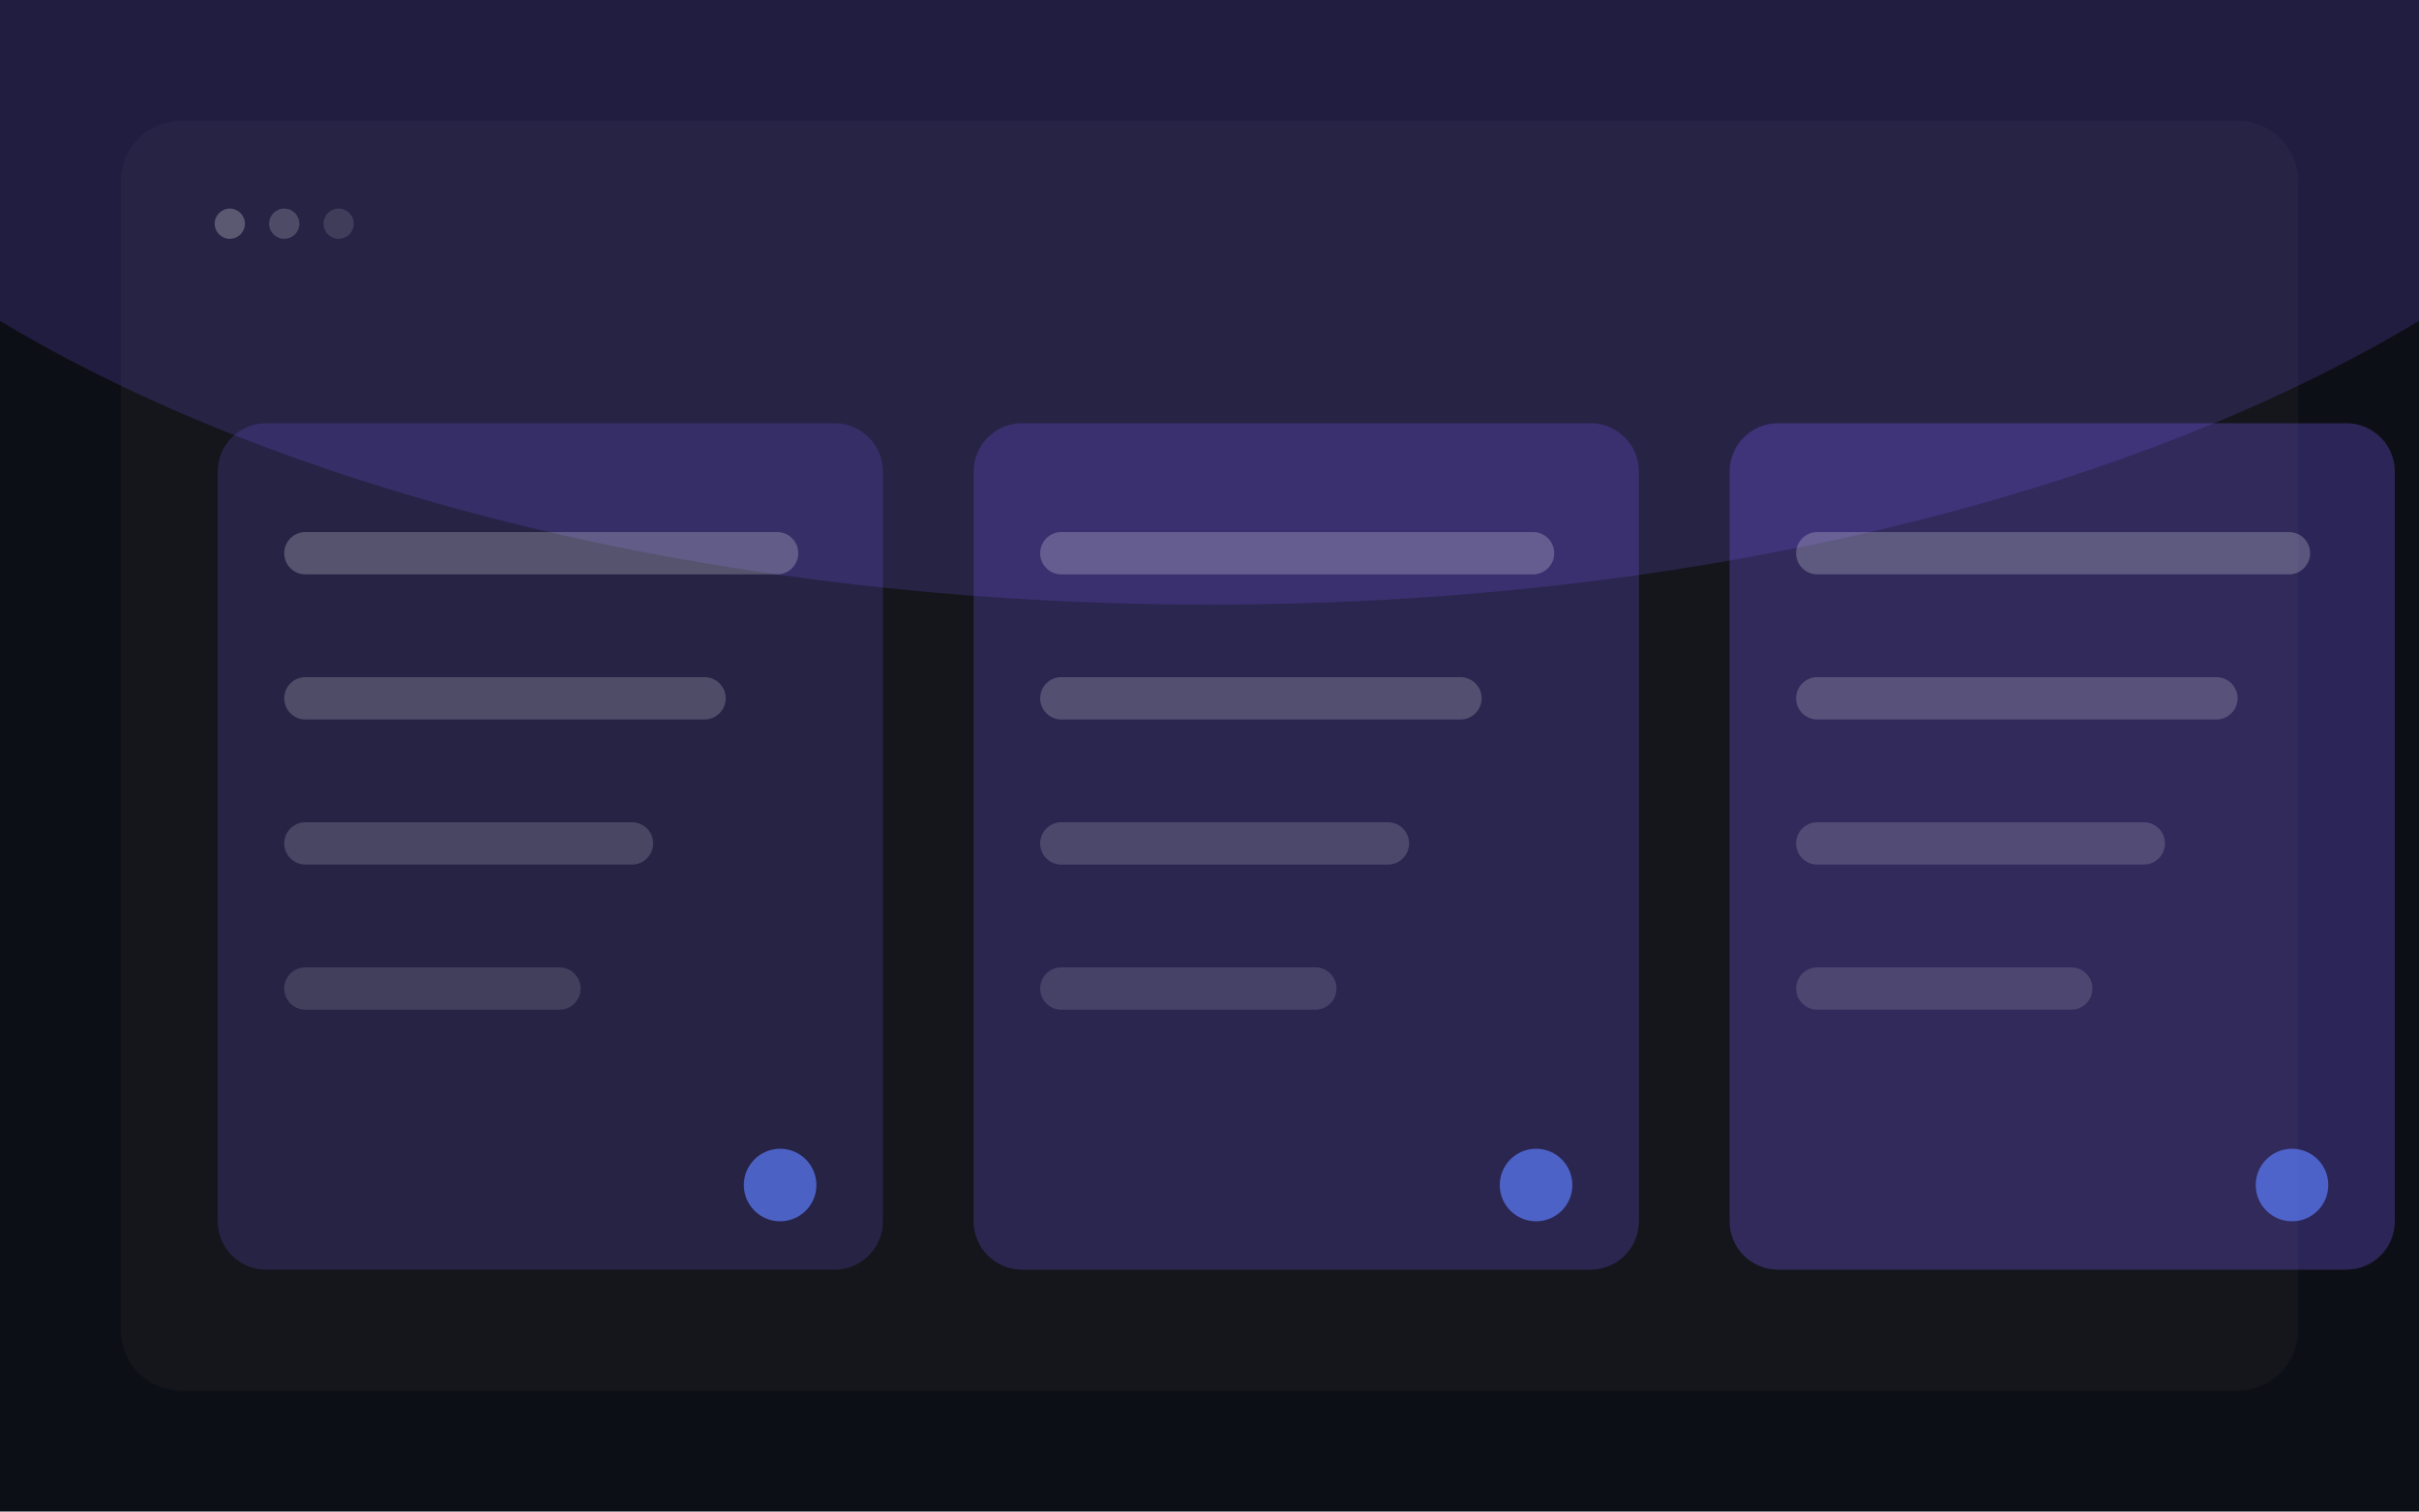
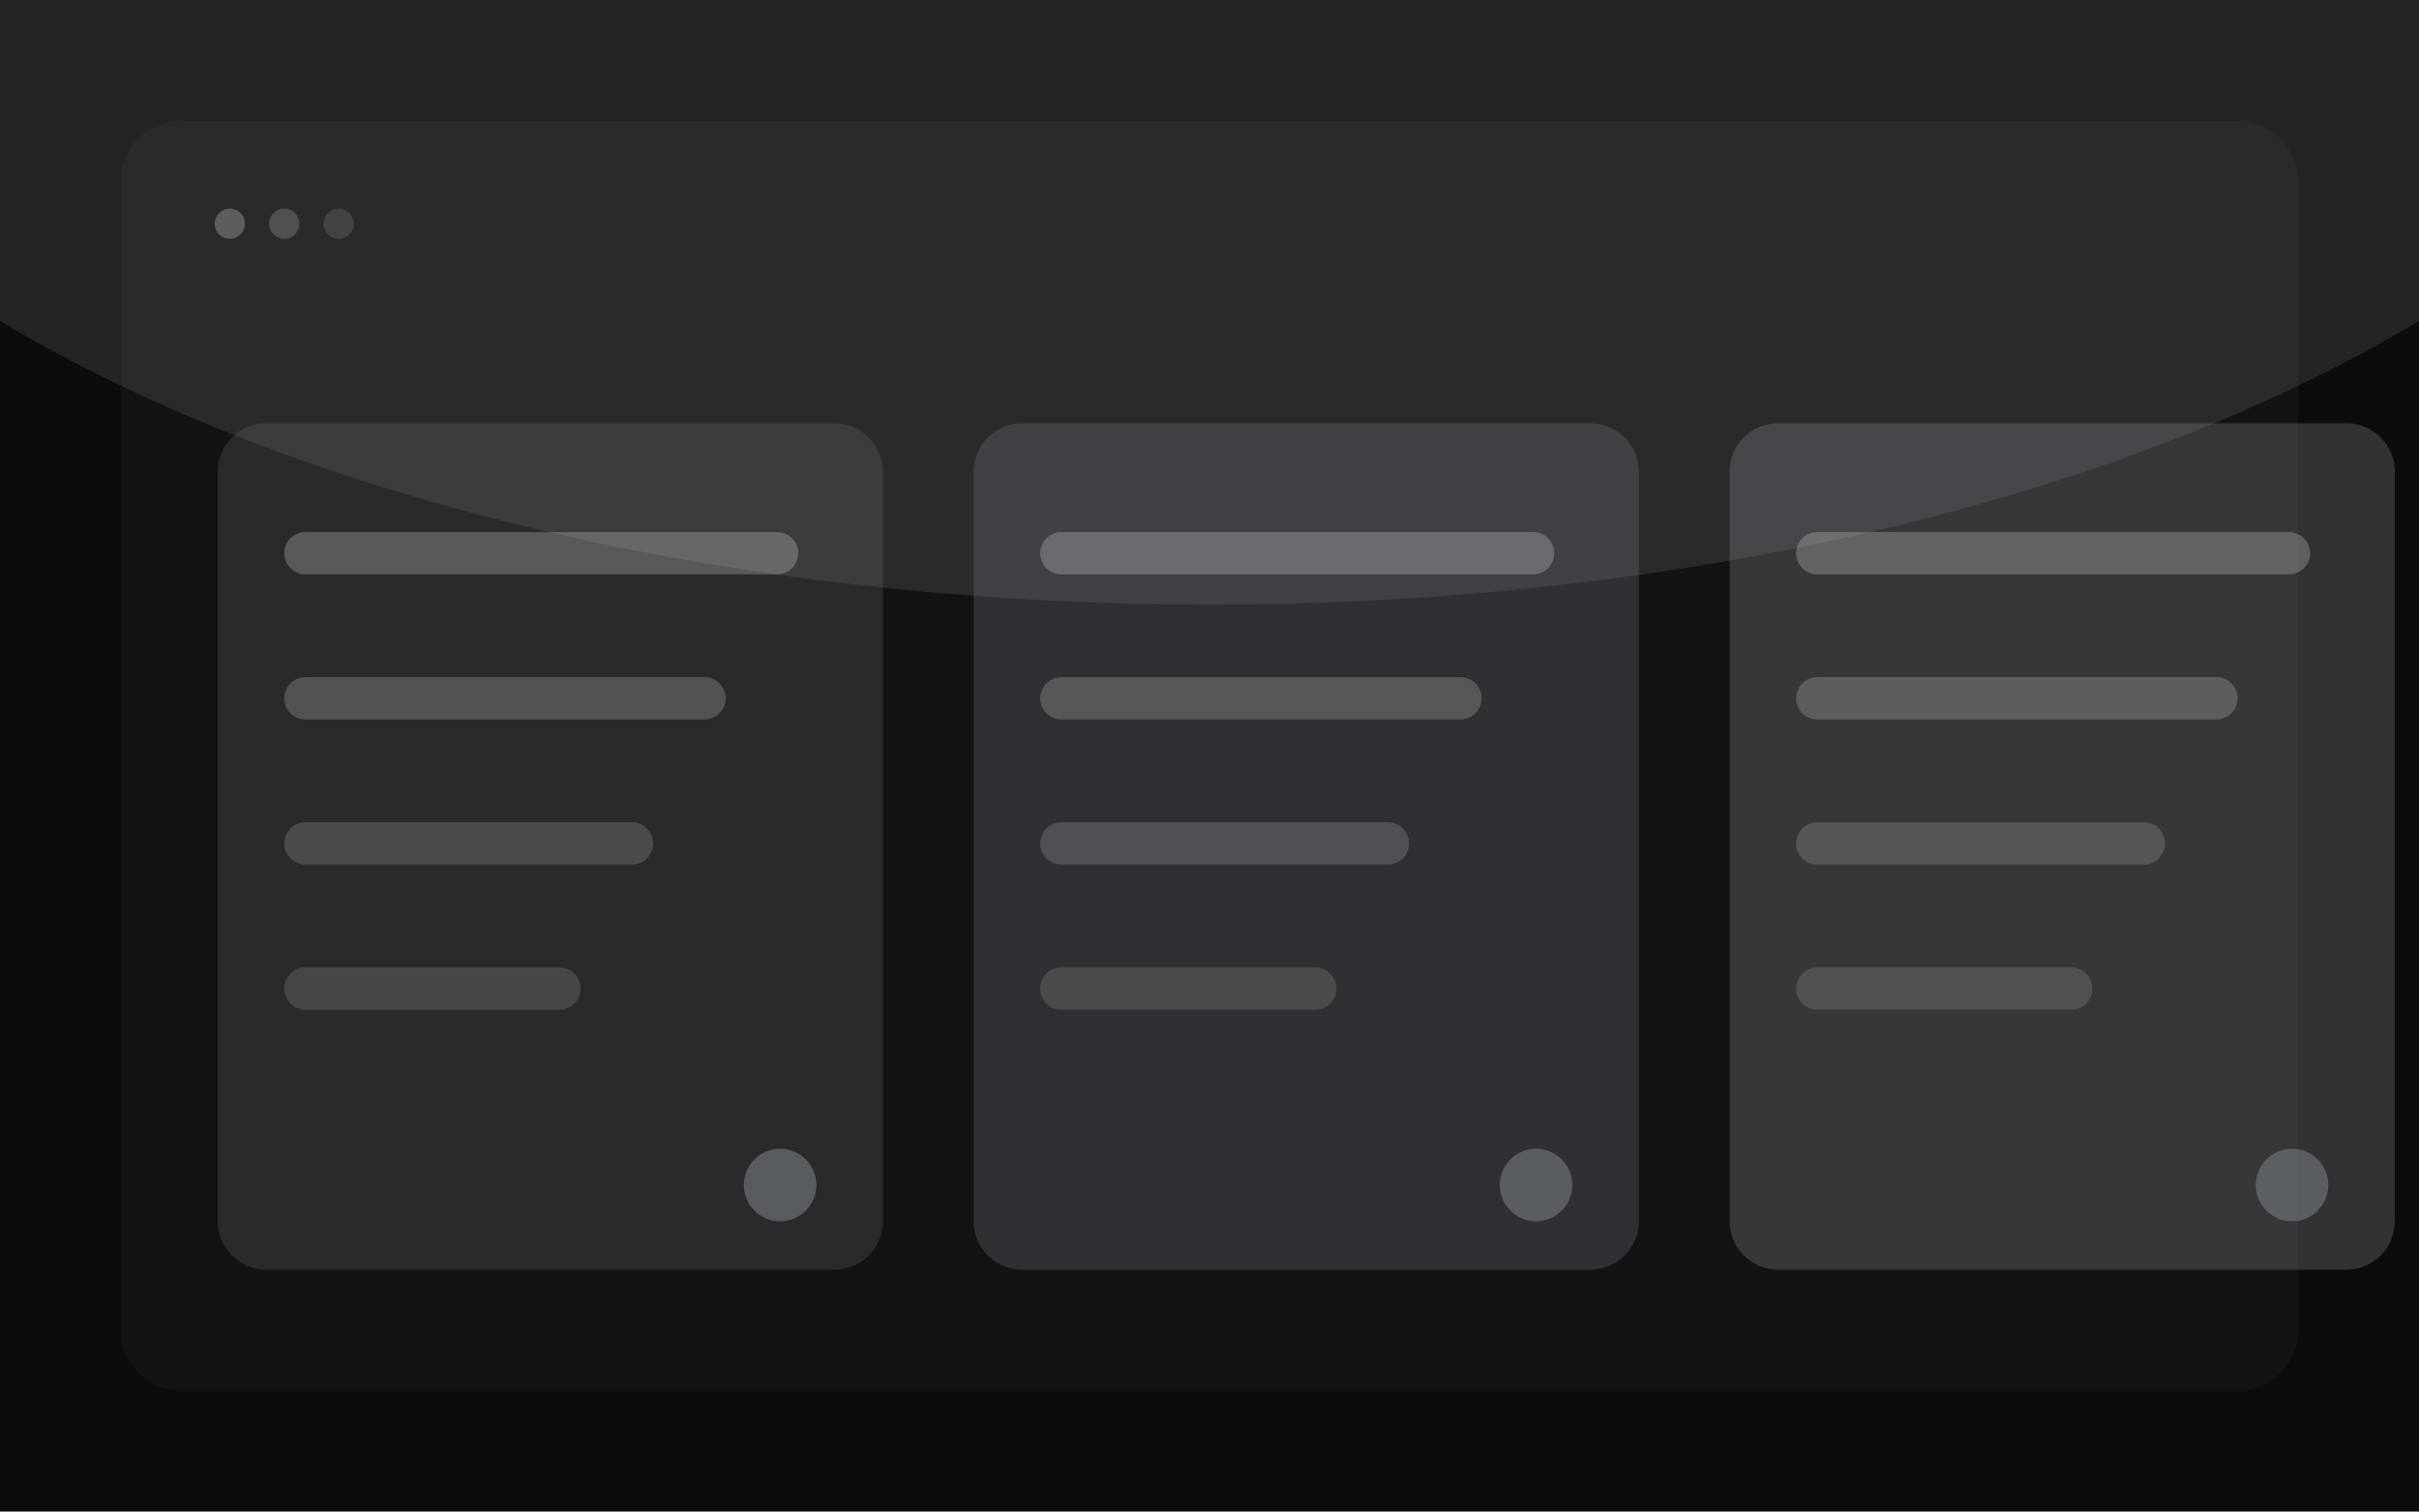
<svg xmlns="http://www.w3.org/2000/svg" viewBox="0 0 800 500" width="800" height="500" role="img">
  <defs>
    <linearGradient id="g" x1="0" y1="500" x2="800" y2="0">
-       <stop offset="0" stop-color="#7c5cff" />
-       <stop offset="1" stop-color="#5b7cfa" />
+       <stop offset="0" stop-color="#8e9298" />
+       <stop offset="1" stop-color="#6c7076" />
    </linearGradient>
    <linearGradient id="bg" x1="0" y1="0" x2="800" y2="500">
-       <stop offset="0" stop-color="#0d0f16" />
-       <stop offset="1" stop-color="#141827" />
+       <stop offset="0" stop-color="#0b0c0e" />
+       <stop offset="1" stop-color="#16181c" />
    </linearGradient>
  </defs>
  <rect width="800" height="500" fill="url(#bg)" />
-   <ellipse cx="400" cy="-60" rx="520" ry="260" fill="#7c5cff" opacity="0.18" />
+   <ellipse cx="400" cy="-60" rx="520" ry="260" fill="#8e9298" opacity="0.18" />
  <rect x="40" y="40" width="720" height="420" rx="20" fill="#ffffff" opacity="0.03" stroke="#ffffff" stroke-opacity="0.09" />
  <circle cx="76" cy="74" r="5" fill="#ffffff" opacity="0.24" />
  <circle cx="94" cy="74" r="5" fill="#ffffff" opacity="0.18" />
  <circle cx="112" cy="74" r="5" fill="#ffffff" opacity="0.12" />
-   <rect x="72" y="140" width="220" height="280" rx="16" fill="#7c5cff" opacity="0.18" />
+   <rect x="72" y="140" width="220" height="280" rx="16" fill="#8e9298" opacity="0.18" />
  <rect x="94" y="176" width="170" height="14" rx="7" fill="#ffffff" opacity="0.22" />
  <rect x="94" y="224" width="146" height="14" rx="7" fill="#ffffff" opacity="0.19" />
  <rect x="94" y="272" width="122" height="14" rx="7" fill="#ffffff" opacity="0.16" />
  <rect x="94" y="320" width="98" height="14" rx="7" fill="#ffffff" opacity="0.13" />
-   <circle cx="258" cy="392" r="12" fill="#5b7cfa" opacity="0.7" />
-   <rect x="322" y="140" width="220" height="280" rx="16" fill="#7c5cff" opacity="0.23" />
+   <circle cx="258" cy="392" r="12" fill="#6c7076" opacity="0.7" />
+   <rect x="322" y="140" width="220" height="280" rx="16" fill="#8e9298" opacity="0.23" />
  <rect x="344" y="176" width="170" height="14" rx="7" fill="#ffffff" opacity="0.22" />
  <rect x="344" y="224" width="146" height="14" rx="7" fill="#ffffff" opacity="0.19" />
  <rect x="344" y="272" width="122" height="14" rx="7" fill="#ffffff" opacity="0.16" />
  <rect x="344" y="320" width="98" height="14" rx="7" fill="#ffffff" opacity="0.13" />
-   <circle cx="508" cy="392" r="12" fill="#5b7cfa" opacity="0.7" />
-   <rect x="572" y="140" width="220" height="280" rx="16" fill="#7c5cff" opacity="0.28" />
+   <circle cx="508" cy="392" r="12" fill="#6c7076" opacity="0.7" />
+   <rect x="572" y="140" width="220" height="280" rx="16" fill="#8e9298" opacity="0.28" />
  <rect x="594" y="176" width="170" height="14" rx="7" fill="#ffffff" opacity="0.22" />
  <rect x="594" y="224" width="146" height="14" rx="7" fill="#ffffff" opacity="0.19" />
  <rect x="594" y="272" width="122" height="14" rx="7" fill="#ffffff" opacity="0.16" />
  <rect x="594" y="320" width="98" height="14" rx="7" fill="#ffffff" opacity="0.13" />
-   <circle cx="758" cy="392" r="12" fill="#5b7cfa" opacity="0.7" />
+   <circle cx="758" cy="392" r="12" fill="#6c7076" opacity="0.7" />
</svg>
